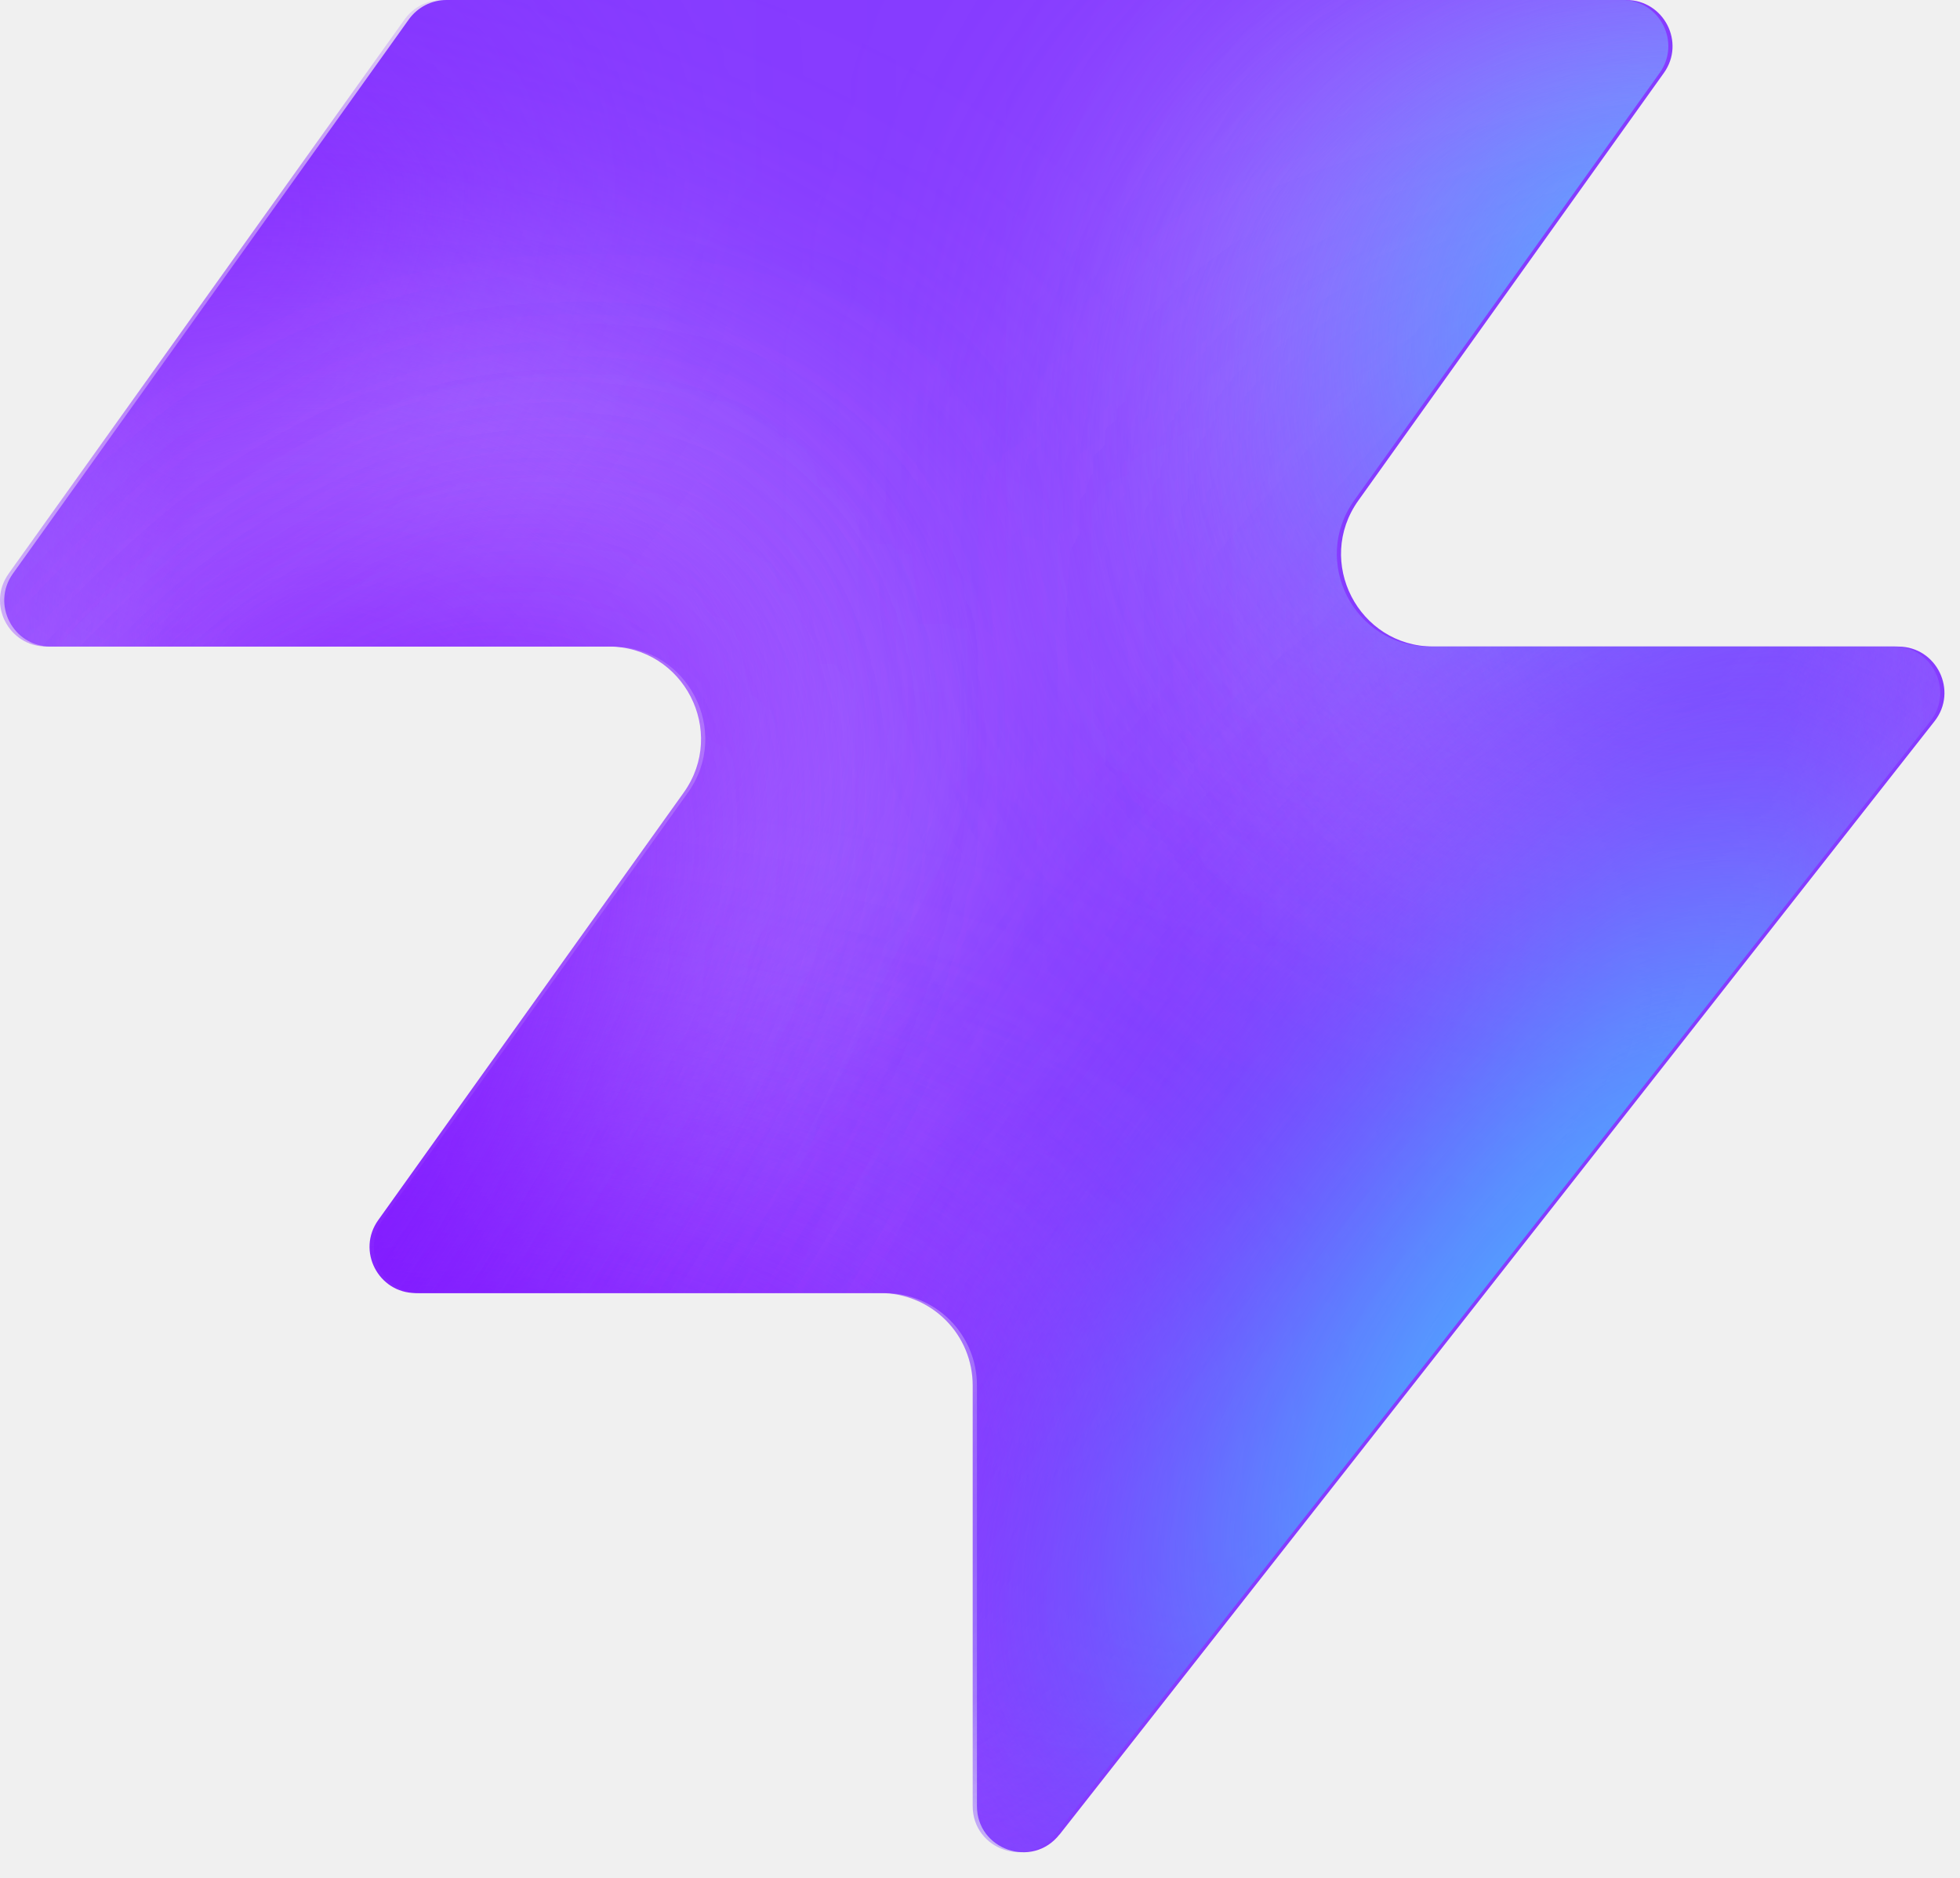
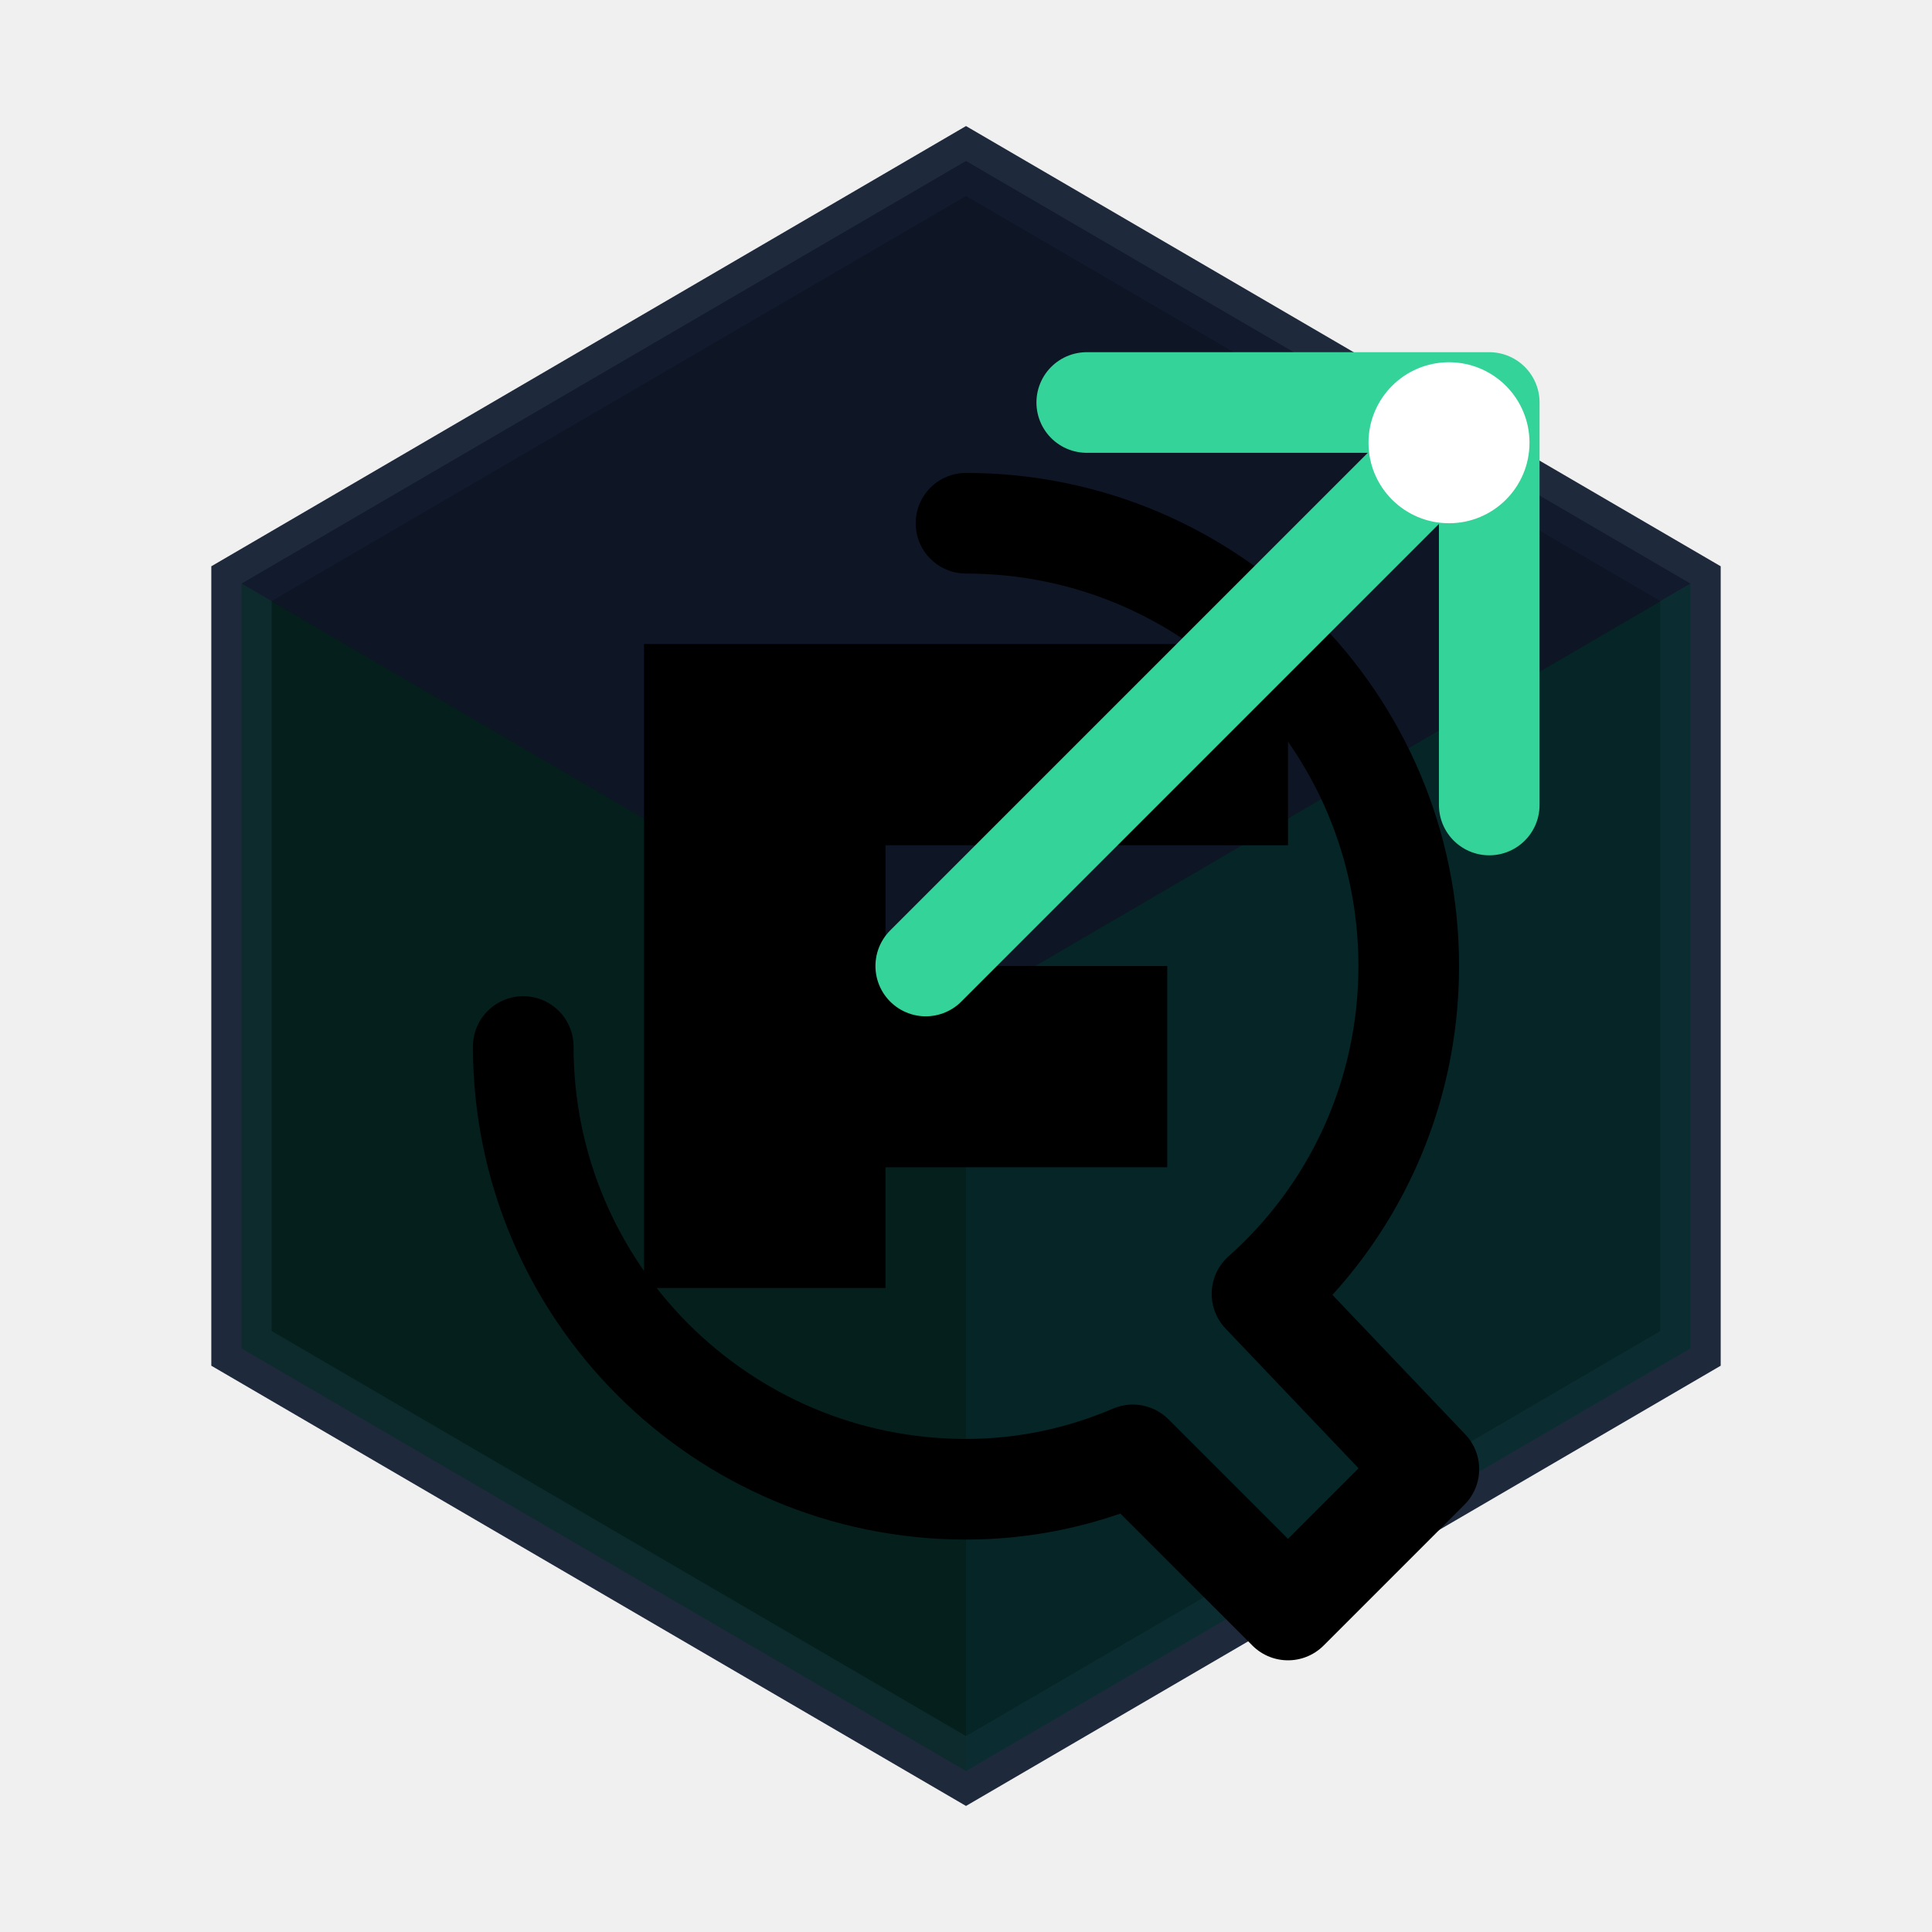
- <svg xmlns="http://www.w3.org/2000/svg" width="48" height="46" fill="none" viewBox="0 0 48 46">
-   <path fill="#863bff" d="M25.946 44.938c-.664.845-2.021.375-2.021-.698V33.937a2.26 2.26 0 0 0-2.262-2.262H10.287c-.92 0-1.456-1.04-.92-1.788l7.48-10.471c1.07-1.497 0-3.578-1.842-3.578H1.237c-.92 0-1.456-1.04-.92-1.788L10.013.474c.214-.297.556-.474.92-.474h28.894c.92 0 1.456 1.04.92 1.788l-7.48 10.471c-1.07 1.498 0 3.579 1.842 3.579h11.377c.943 0 1.473 1.088.89 1.83L25.947 44.94z" style="fill:#863bff;fill:color(display-p3 .525 .23 1);fill-opacity:1" />
-   <mask id="a" width="48" height="46" x="0" y="0" maskUnits="userSpaceOnUse" style="mask-type:alpha">
-     <path fill="#000" d="M25.842 44.938c-.664.844-2.021.375-2.021-.698V33.937a2.26 2.26 0 0 0-2.262-2.262H10.183c-.92 0-1.456-1.04-.92-1.788l7.48-10.471c1.07-1.498 0-3.579-1.842-3.579H1.133c-.92 0-1.456-1.04-.92-1.787L9.91.473c.214-.297.556-.474.92-.474h28.894c.92 0 1.456 1.04.92 1.788l-7.48 10.471c-1.07 1.498 0 3.578 1.842 3.578h11.377c.943 0 1.473 1.088.89 1.832L25.843 44.94z" style="fill:#000;fill-opacity:1" />
-   </mask>
-   <g mask="url(#a)">
-     <g filter="url(#b)">
-       <ellipse cx="5.508" cy="14.704" fill="#ede6ff" rx="5.508" ry="14.704" style="fill:#ede6ff;fill:color(display-p3 .927 .903 1);fill-opacity:1" transform="matrix(.00324 1 1 -.00324 -4.47 31.516)" />
-     </g>
-     <g filter="url(#c)">
-       <ellipse cx="10.399" cy="29.851" fill="#ede6ff" rx="10.399" ry="29.851" style="fill:#ede6ff;fill:color(display-p3 .927 .903 1);fill-opacity:1" transform="matrix(.00324 1 1 -.00324 -39.328 7.883)" />
-     </g>
-     <g filter="url(#d)">
-       <ellipse cx="5.508" cy="30.487" fill="#7e14ff" rx="5.508" ry="30.487" style="fill:#7e14ff;fill:color(display-p3 .492 .077 1);fill-opacity:1" transform="rotate(89.814 -25.913 -14.639)scale(1 -1)" />
-     </g>
-     <g filter="url(#e)">
-       <ellipse cx="5.508" cy="30.599" fill="#7e14ff" rx="5.508" ry="30.599" style="fill:#7e14ff;fill:color(display-p3 .492 .077 1);fill-opacity:1" transform="rotate(89.814 -32.644 -3.334)scale(1 -1)" />
-     </g>
-     <g filter="url(#f)">
-       <ellipse cx="5.508" cy="30.599" fill="#7e14ff" rx="5.508" ry="30.599" style="fill:#7e14ff;fill:color(display-p3 .492 .077 1);fill-opacity:1" transform="matrix(.00324 1 1 -.00324 -34.34 30.47)" />
-     </g>
-     <g filter="url(#g)">
-       <ellipse cx="14.072" cy="22.078" fill="#ede6ff" rx="14.072" ry="22.078" style="fill:#ede6ff;fill:color(display-p3 .927 .903 1);fill-opacity:1" transform="rotate(93.35 24.506 48.493)scale(-1 1)" />
-     </g>
-     <g filter="url(#h)">
-       <ellipse cx="3.47" cy="21.501" fill="#7e14ff" rx="3.47" ry="21.501" style="fill:#7e14ff;fill:color(display-p3 .492 .077 1);fill-opacity:1" transform="rotate(89.009 28.708 47.59)scale(-1 1)" />
-     </g>
-     <g filter="url(#i)">
-       <ellipse cx="3.47" cy="21.501" fill="#7e14ff" rx="3.47" ry="21.501" style="fill:#7e14ff;fill:color(display-p3 .492 .077 1);fill-opacity:1" transform="rotate(89.009 28.708 47.59)scale(-1 1)" />
-     </g>
-     <g filter="url(#j)">
-       <ellipse cx=".387" cy="8.972" fill="#7e14ff" rx="4.407" ry="29.108" style="fill:#7e14ff;fill:color(display-p3 .492 .077 1);fill-opacity:1" transform="rotate(39.51 .387 8.972)" />
-     </g>
-     <g filter="url(#k)">
-       <ellipse cx="47.523" cy="-6.092" fill="#7e14ff" rx="4.407" ry="29.108" style="fill:#7e14ff;fill:color(display-p3 .492 .077 1);fill-opacity:1" transform="rotate(37.892 47.523 -6.092)" />
-     </g>
-     <g filter="url(#l)">
-       <ellipse cx="41.412" cy="6.333" fill="#47bfff" rx="5.971" ry="9.665" style="fill:#47bfff;fill:color(display-p3 .28 .748 1);fill-opacity:1" transform="rotate(37.892 41.412 6.333)" />
-     </g>
-     <g filter="url(#m)">
-       <ellipse cx="-1.879" cy="38.332" fill="#7e14ff" rx="4.407" ry="29.108" style="fill:#7e14ff;fill:color(display-p3 .492 .077 1);fill-opacity:1" transform="rotate(37.892 -1.88 38.332)" />
-     </g>
-     <g filter="url(#n)">
-       <ellipse cx="-1.879" cy="38.332" fill="#7e14ff" rx="4.407" ry="29.108" style="fill:#7e14ff;fill:color(display-p3 .492 .077 1);fill-opacity:1" transform="rotate(37.892 -1.88 38.332)" />
-     </g>
-     <g filter="url(#o)">
-       <ellipse cx="35.651" cy="29.907" fill="#7e14ff" rx="4.407" ry="29.108" style="fill:#7e14ff;fill:color(display-p3 .492 .077 1);fill-opacity:1" transform="rotate(37.892 35.651 29.907)" />
-     </g>
-     <g filter="url(#p)">
-       <ellipse cx="38.418" cy="32.4" fill="#47bfff" rx="5.971" ry="15.297" style="fill:#47bfff;fill:color(display-p3 .28 .748 1);fill-opacity:1" transform="rotate(37.892 38.418 32.4)" />
-     </g>
-   </g>
+ <svg xmlns="http://www.w3.org/2000/svg" viewBox="0 0 48 48" fill="none">
  <defs>
-     <filter id="b" width="60.045" height="41.654" x="-19.77" y="16.149" color-interpolation-filters="sRGB" filterUnits="userSpaceOnUse">
-       <feFlood flood-opacity="0" result="BackgroundImageFix" />
-       <feBlend in="SourceGraphic" in2="BackgroundImageFix" result="shape" />
-       <feGaussianBlur result="effect1_foregroundBlur_2002_17158" stdDeviation="7.659" />
-     </filter>
-     <filter id="c" width="90.34" height="51.437" x="-54.613" y="-7.533" color-interpolation-filters="sRGB" filterUnits="userSpaceOnUse">
-       <feFlood flood-opacity="0" result="BackgroundImageFix" />
-       <feBlend in="SourceGraphic" in2="BackgroundImageFix" result="shape" />
-       <feGaussianBlur result="effect1_foregroundBlur_2002_17158" stdDeviation="7.659" />
-     </filter>
-     <filter id="d" width="79.355" height="29.4" x="-49.64" y="2.03" color-interpolation-filters="sRGB" filterUnits="userSpaceOnUse">
-       <feFlood flood-opacity="0" result="BackgroundImageFix" />
-       <feBlend in="SourceGraphic" in2="BackgroundImageFix" result="shape" />
-       <feGaussianBlur result="effect1_foregroundBlur_2002_17158" stdDeviation="4.596" />
-     </filter>
-     <filter id="e" width="79.579" height="29.4" x="-45.045" y="20.029" color-interpolation-filters="sRGB" filterUnits="userSpaceOnUse">
-       <feFlood flood-opacity="0" result="BackgroundImageFix" />
-       <feBlend in="SourceGraphic" in2="BackgroundImageFix" result="shape" />
-       <feGaussianBlur result="effect1_foregroundBlur_2002_17158" stdDeviation="4.596" />
-     </filter>
-     <filter id="f" width="79.579" height="29.4" x="-43.513" y="21.178" color-interpolation-filters="sRGB" filterUnits="userSpaceOnUse">
-       <feFlood flood-opacity="0" result="BackgroundImageFix" />
-       <feBlend in="SourceGraphic" in2="BackgroundImageFix" result="shape" />
-       <feGaussianBlur result="effect1_foregroundBlur_2002_17158" stdDeviation="4.596" />
-     </filter>
-     <filter id="g" width="74.749" height="58.852" x="15.756" y="-17.901" color-interpolation-filters="sRGB" filterUnits="userSpaceOnUse">
-       <feFlood flood-opacity="0" result="BackgroundImageFix" />
-       <feBlend in="SourceGraphic" in2="BackgroundImageFix" result="shape" />
-       <feGaussianBlur result="effect1_foregroundBlur_2002_17158" stdDeviation="7.659" />
-     </filter>
-     <filter id="h" width="61.377" height="25.362" x="23.548" y="2.284" color-interpolation-filters="sRGB" filterUnits="userSpaceOnUse">
-       <feFlood flood-opacity="0" result="BackgroundImageFix" />
-       <feBlend in="SourceGraphic" in2="BackgroundImageFix" result="shape" />
-       <feGaussianBlur result="effect1_foregroundBlur_2002_17158" stdDeviation="4.596" />
-     </filter>
-     <filter id="i" width="61.377" height="25.362" x="23.548" y="2.284" color-interpolation-filters="sRGB" filterUnits="userSpaceOnUse">
-       <feFlood flood-opacity="0" result="BackgroundImageFix" />
-       <feBlend in="SourceGraphic" in2="BackgroundImageFix" result="shape" />
-       <feGaussianBlur result="effect1_foregroundBlur_2002_17158" stdDeviation="4.596" />
-     </filter>
-     <filter id="j" width="56.045" height="63.649" x="-27.636" y="-22.853" color-interpolation-filters="sRGB" filterUnits="userSpaceOnUse">
-       <feFlood flood-opacity="0" result="BackgroundImageFix" />
-       <feBlend in="SourceGraphic" in2="BackgroundImageFix" result="shape" />
-       <feGaussianBlur result="effect1_foregroundBlur_2002_17158" stdDeviation="4.596" />
-     </filter>
-     <filter id="k" width="54.814" height="64.646" x="20.116" y="-38.415" color-interpolation-filters="sRGB" filterUnits="userSpaceOnUse">
-       <feFlood flood-opacity="0" result="BackgroundImageFix" />
-       <feBlend in="SourceGraphic" in2="BackgroundImageFix" result="shape" />
-       <feGaussianBlur result="effect1_foregroundBlur_2002_17158" stdDeviation="4.596" />
-     </filter>
-     <filter id="l" width="33.541" height="35.313" x="24.641" y="-11.323" color-interpolation-filters="sRGB" filterUnits="userSpaceOnUse">
-       <feFlood flood-opacity="0" result="BackgroundImageFix" />
-       <feBlend in="SourceGraphic" in2="BackgroundImageFix" result="shape" />
-       <feGaussianBlur result="effect1_foregroundBlur_2002_17158" stdDeviation="4.596" />
-     </filter>
-     <filter id="m" width="54.814" height="64.646" x="-29.286" y="6.009" color-interpolation-filters="sRGB" filterUnits="userSpaceOnUse">
-       <feFlood flood-opacity="0" result="BackgroundImageFix" />
-       <feBlend in="SourceGraphic" in2="BackgroundImageFix" result="shape" />
-       <feGaussianBlur result="effect1_foregroundBlur_2002_17158" stdDeviation="4.596" />
-     </filter>
-     <filter id="n" width="54.814" height="64.646" x="-29.286" y="6.009" color-interpolation-filters="sRGB" filterUnits="userSpaceOnUse">
-       <feFlood flood-opacity="0" result="BackgroundImageFix" />
-       <feBlend in="SourceGraphic" in2="BackgroundImageFix" result="shape" />
-       <feGaussianBlur result="effect1_foregroundBlur_2002_17158" stdDeviation="4.596" />
-     </filter>
-     <filter id="o" width="54.814" height="64.646" x="8.244" y="-2.416" color-interpolation-filters="sRGB" filterUnits="userSpaceOnUse">
-       <feFlood flood-opacity="0" result="BackgroundImageFix" />
-       <feBlend in="SourceGraphic" in2="BackgroundImageFix" result="shape" />
-       <feGaussianBlur result="effect1_foregroundBlur_2002_17158" stdDeviation="4.596" />
-     </filter>
-     <filter id="p" width="39.409" height="43.623" x="18.713" y="10.588" color-interpolation-filters="sRGB" filterUnits="userSpaceOnUse">
-       <feFlood flood-opacity="0" result="BackgroundImageFix" />
-       <feBlend in="SourceGraphic" in2="BackgroundImageFix" result="shape" />
-       <feGaussianBlur result="effect1_foregroundBlur_2002_17158" stdDeviation="4.596" />
-     </filter>
+     <linearGradient id="fiq-neon-beam" x1="0%" y1="100%" x2="100%" y2="0%">
+       <stop offset="0%" stopColor="#059669" />
+       <stop offset="50%" stopColor="#10B981" />
+       <stop offset="100%" stopColor="#34D399" />
+     </linearGradient>
+     <linearGradient id="fiq-cyan-flow" x1="0%" y1="0%" x2="100%" y2="100%">
+       <stop offset="0%" stopColor="#38BDF8" />
+       <stop offset="60%" stopColor="#06B6D4" />
+       <stop offset="100%" stopColor="#0D9488" />
+     </linearGradient>
  </defs>
+   <path d="M24 4L42 14.5V33.5L24 44L6 33.5V14.5L24 4Z" fill="#090D16" stroke="#1E293B" stroke-width="1.5" />
+   <path d="M24 4L42 14.5L24 25L6 14.5L24 4Z" fill="#0F172A" fill-opacity="0.8" />
+   <path d="M24 25V44L6 33.5V14.5L24 25Z" fill="#022C22" fill-opacity="0.6" />
+   <path d="M24 25L42 14.5V33.5L24 44V25Z" fill="#042F2E" fill-opacity="0.7" />
+   <path d="M16 32V16H32V21H22V24H29V29H22V32H16Z" fill="url(#fiq-neon-beam)" />
+   <path d="M24 13C30.075 13 35 17.925 35 24C35 27.241 33.596 30.156 31.354 32.146L35.5 36.5L32 40L28.146 36.146C26.856 36.696 25.462 37 24 37C17.925 37 13 32.075 13 26" stroke="url(#fiq-cyan-flow)" stroke-width="2.5" stroke-linecap="round" stroke-linejoin="round" />
+   <path d="M27 10L37 10L37 20" stroke="#34D399" stroke-width="2.5" stroke-linecap="round" stroke-linejoin="round" />
+   <path d="M23 24L36 11" stroke="#34D399" stroke-width="2.5" stroke-linecap="round" />
+   <circle cx="36" cy="11" r="2" fill="#FFFFFF" />
</svg>
